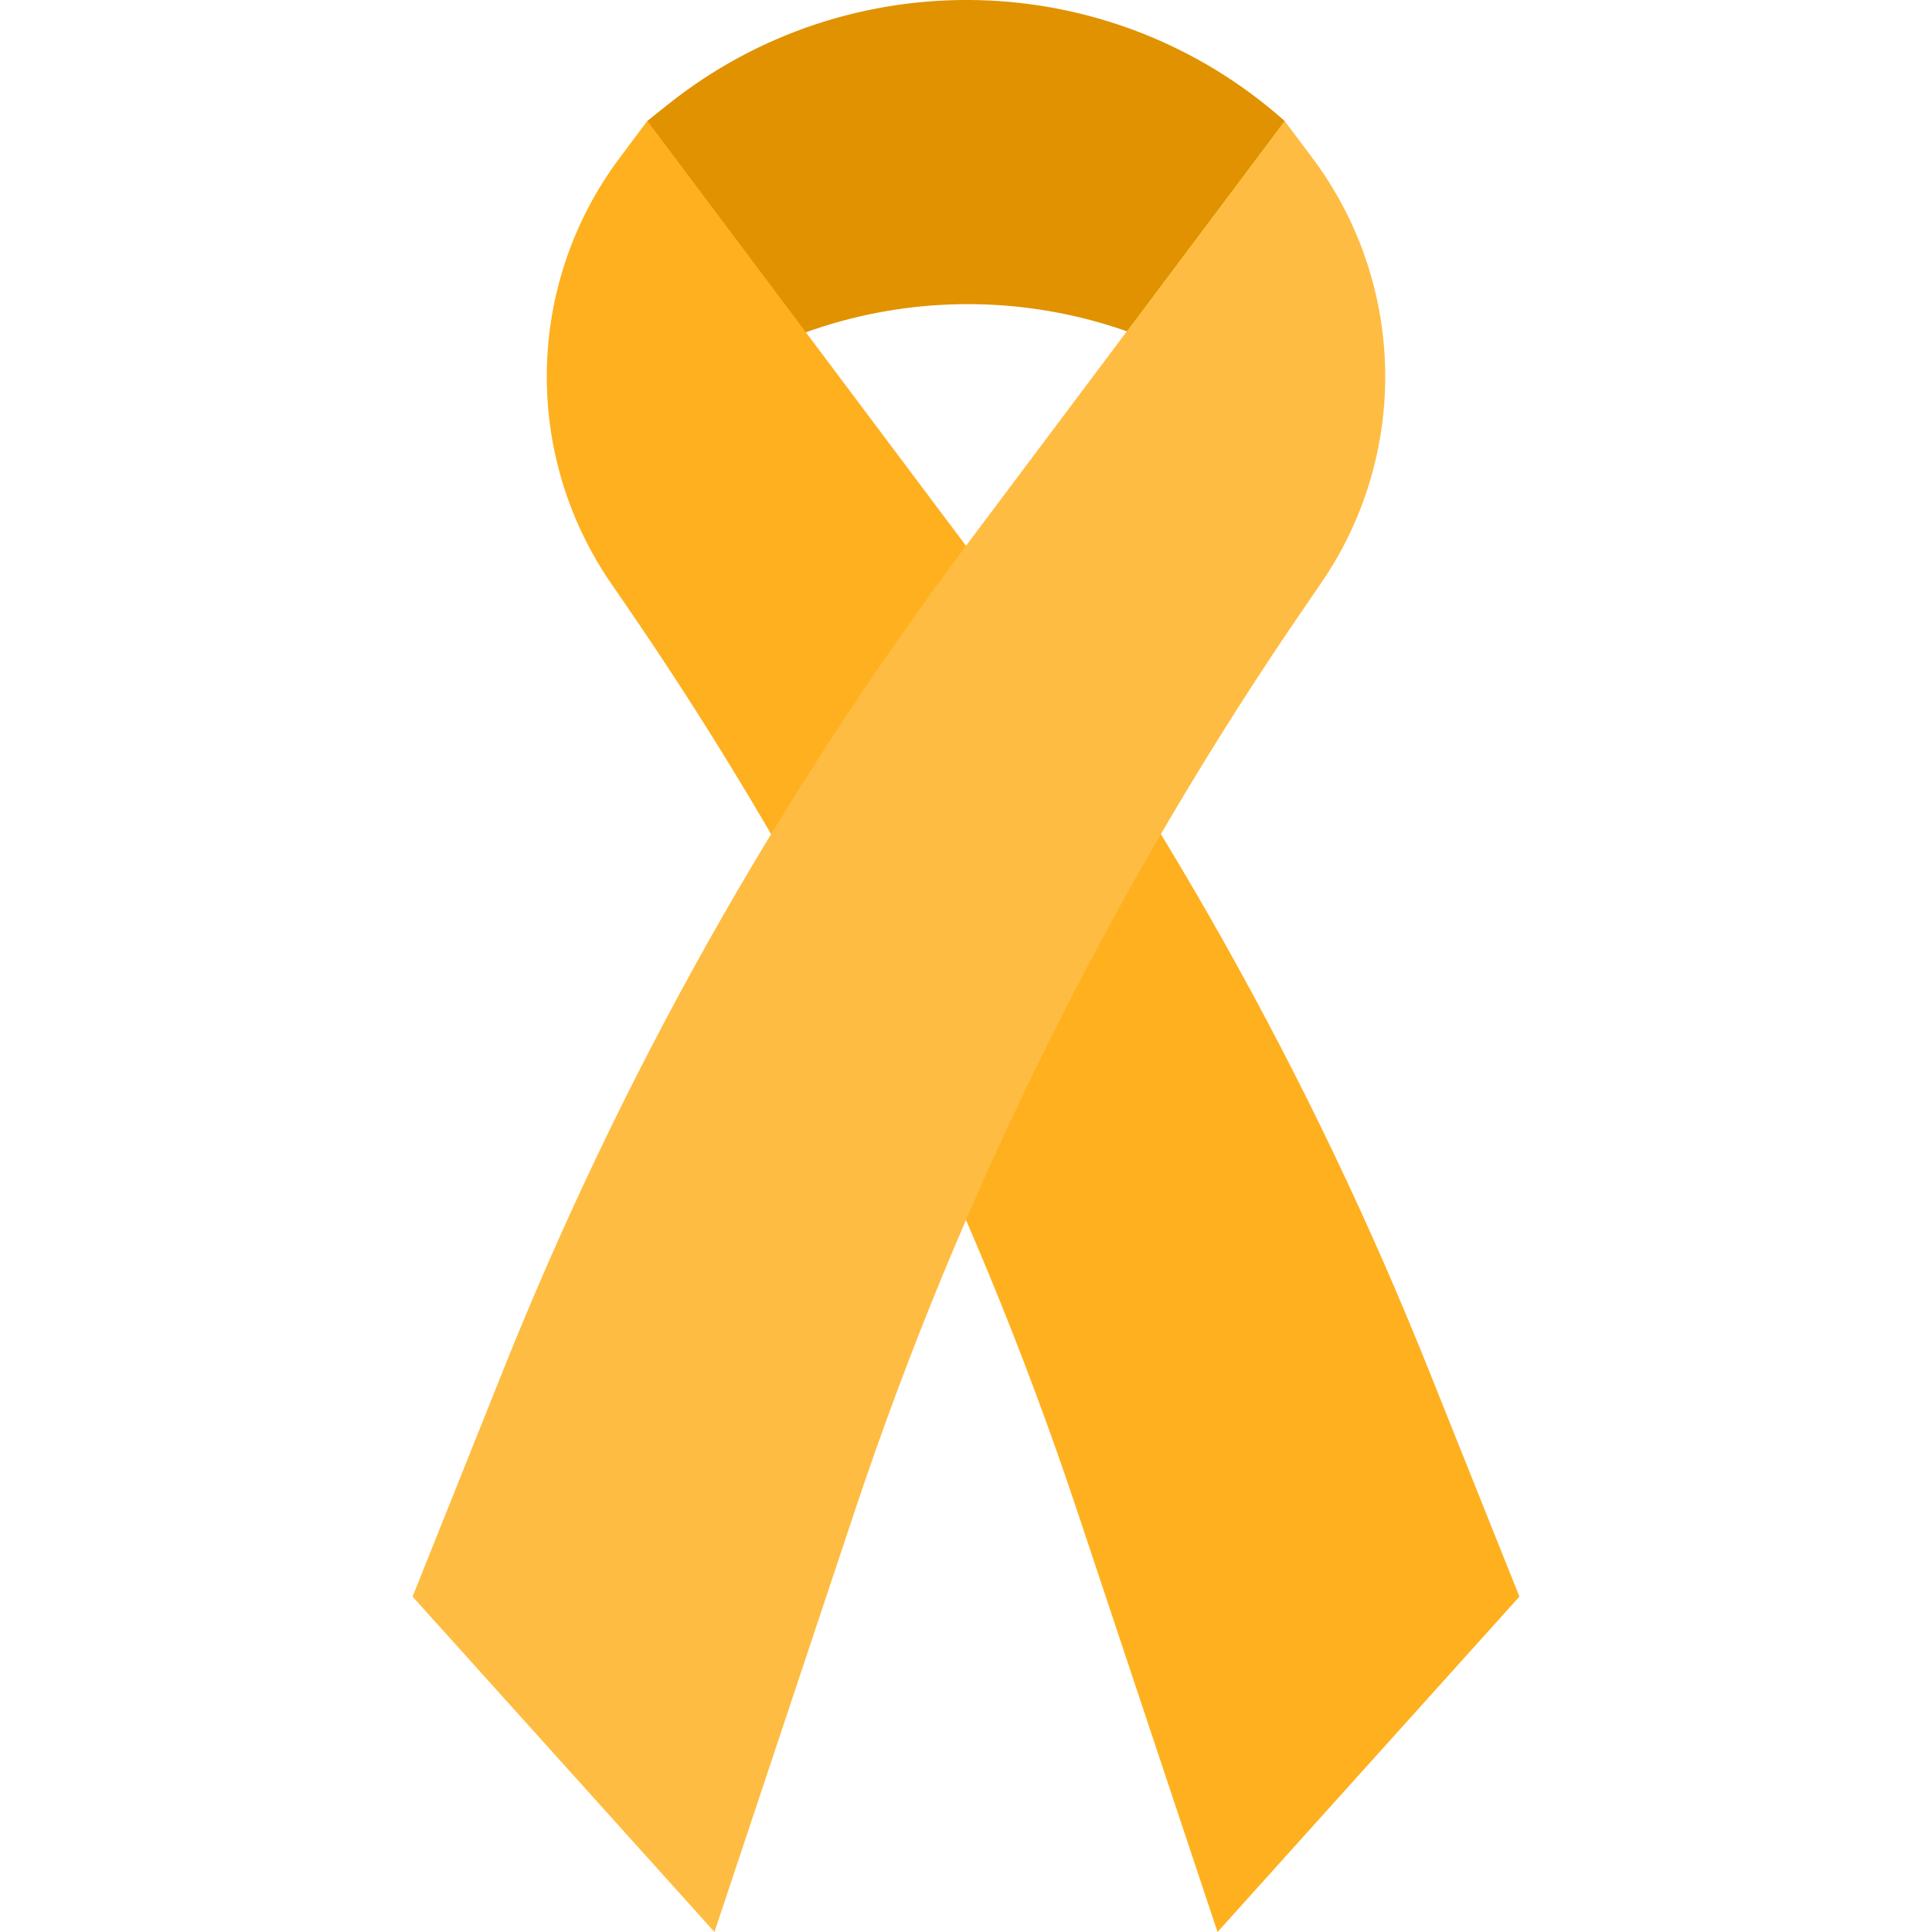
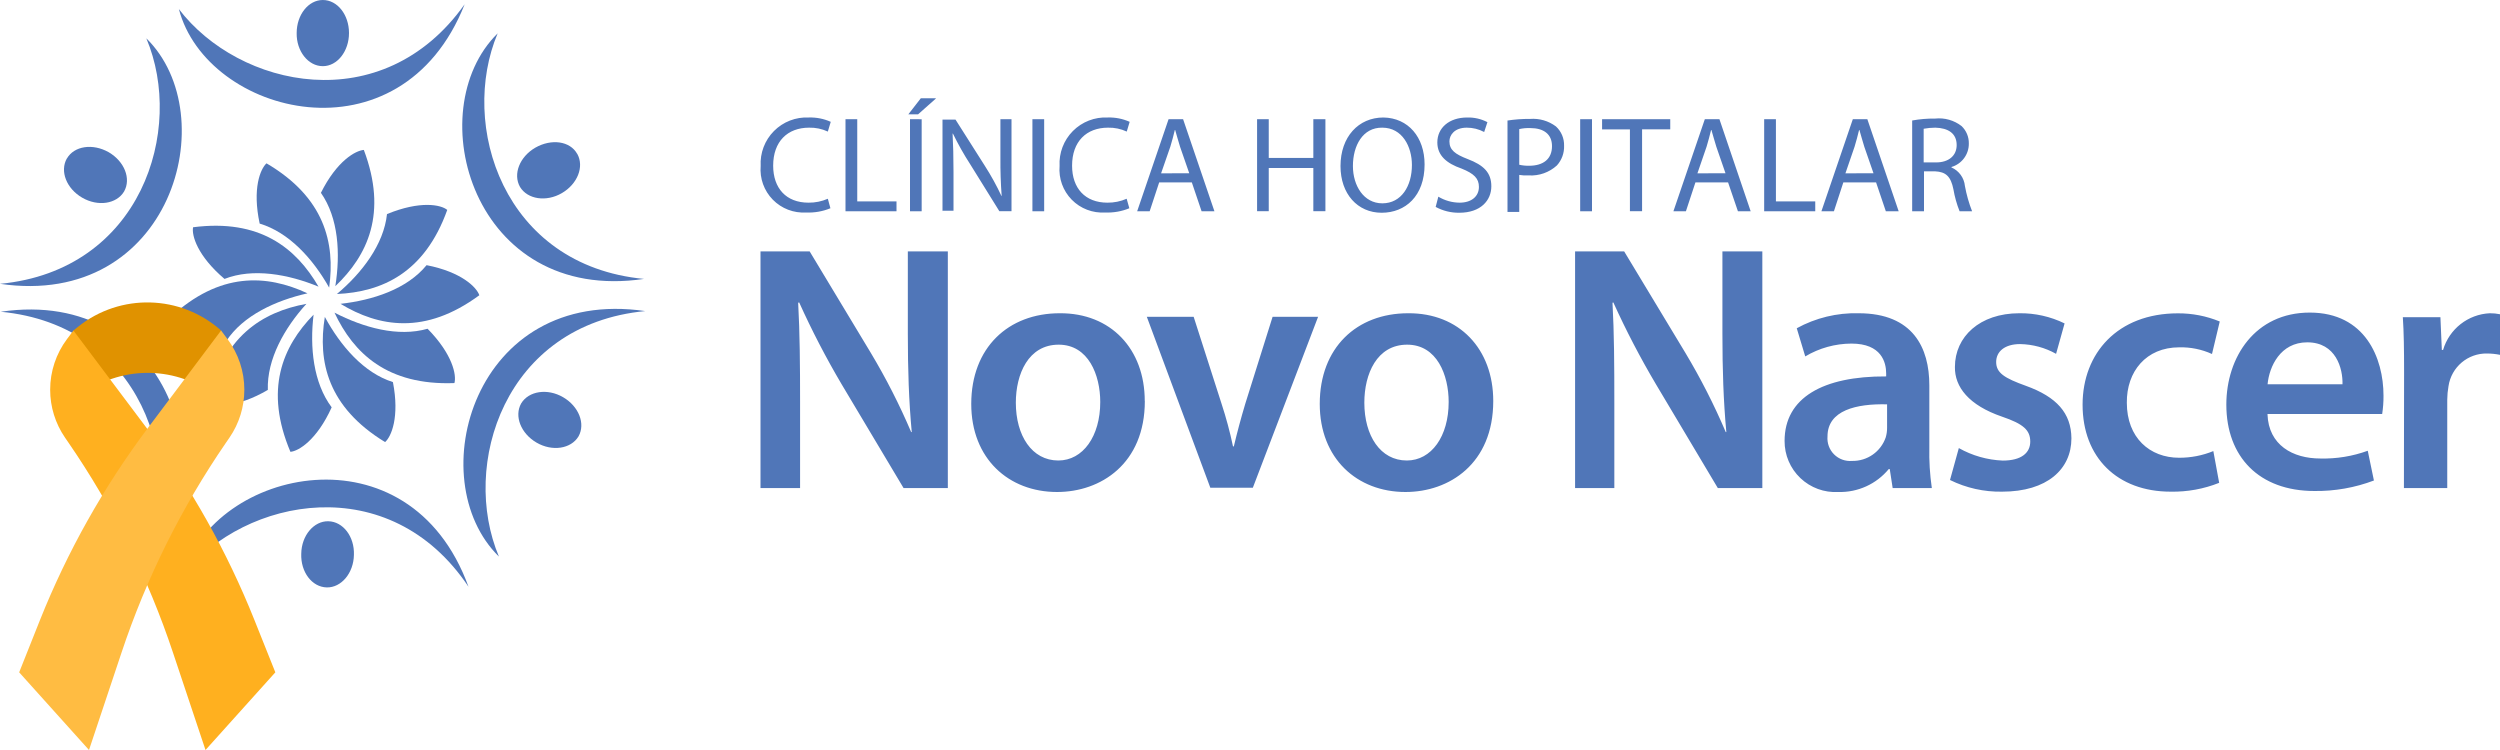
- <svg xmlns="http://www.w3.org/2000/svg" viewBox="0 0 512 512">
-   <path fill="#E09200" d="M171.56 32.05l5.31-4.25a126.89 126.89 0 01163.57 4.25v80l-6.06-4.72a126.89 126.89 0 00-150.67-3.8l-12.15 8.51z" />
-   <path fill="#FFB01F" d="M171.56 32.05l83.81 111.75A959.93 959.93 0 01378.7 363.24l23.96 59.88L322.66 512l-37.13-111.4a959.89 959.89 0 00-119.65-240.26l-3.98-5.8a96.62 96.62 0 01-17-54.73 96.62 96.62 0 0119.32-57.97z" />
-   <path fill="#FFBC42" d="M340.44 32.05L256.63 143.8A959.93 959.93 0 00133.3 363.24l-23.96 59.88L189.34 512l37.13-111.4a959.89 959.89 0 01119.65-240.26l3.98-5.8a96.62 96.62 0 0017-54.73 96.62 96.62 0 00-19.32-57.97z" />
+ <svg xmlns="http://www.w3.org/2000/svg" viewBox="0 0 300 90">
+   <g fill="#5076b8">
+     <path d="M99.65 24.99a6.84 6.84 0 01-2.91.51 5.16 5.16 0 01-5.46-5.58 5.52 5.52 0 015.78-5.82 5.97 5.97 0 012.63.52l-.35 1.17a5 5 0 00-2.25-.47c-2.58 0-4.31 1.65-4.31 4.56 0 2.71 1.56 4.44 4.24 4.44a5.63 5.63 0 002.32-.47zM101.46 14.3h1.41v9.87h4.71v1.18h-6.12zM112.3 11.83l-2.13 1.89H109l1.5-1.93h1.8zm-1.7 2.48v11.04h-1.4V14.3zM113.1 25.39V14.35h1.56l3.54 5.58a30.6 30.6 0 011.97 3.58h.03a55.04 55.04 0 01-.15-4.56V14.3h1.33v11.04h-1.46l-3.49-5.62a35.03 35.03 0 01-2.08-3.69h-.04c.07 1.37.11 2.7.11 4.56v4.7h-1.33zM125.3 14.3v11.05h-1.41V14.3zM135.52 24.99a6.84 6.84 0 01-2.9.51 5.16 5.16 0 01-5.47-5.58 5.52 5.52 0 015.78-5.82 5.97 5.97 0 012.63.52l-.35 1.17a5 5 0 00-2.25-.47c-2.58 0-4.31 1.65-4.31 4.56 0 2.71 1.57 4.44 4.24 4.44a5.63 5.63 0 002.31-.47zM139.1 21.89l-1.14 3.46h-1.5l3.77-11.05h1.74l3.76 11.05h-1.54l-1.17-3.46zm3.61-1.1l-1.1-3.17c-.23-.72-.4-1.39-.59-2.02h-.04c-.15.68-.35 1.33-.54 2l-1.11 3.2zM152.25 14.3v4.65h5.35V14.3h1.45v11.04h-1.45v-5.18h-5.35v5.18h-1.4V14.3zM170.95 19.73c0 3.8-2.31 5.8-5.15 5.8-2.9 0-4.94-2.27-4.94-5.6 0-3.51 2.16-5.83 5.15-5.83 2.98.05 4.94 2.36 4.94 5.63zm-8.6.2c0 2.35 1.3 4.47 3.53 4.47 2.29 0 3.55-2.08 3.55-4.6 0-2.2-1.15-4.48-3.55-4.48-2.35-.04-3.53 2.16-3.53 4.6zM172.6 23.6a5.02 5.02 0 002.55.72c1.46 0 2.32-.78 2.32-1.89 0-1.02-.59-1.6-2.08-2.2-1.8-.62-2.91-1.57-2.91-3.14 0-1.74 1.41-2.99 3.58-2.99a4.94 4.94 0 012.43.56l-.39 1.18a4.4 4.4 0 00-2.09-.52c-1.48 0-2.08.9-2.08 1.64 0 1.03.67 1.54 2.2 2.13 1.89.72 2.83 1.61 2.83 3.26 0 1.69-1.26 3.18-3.85 3.18a5.77 5.77 0 01-2.83-.7zM180.86 14.47a16.53 16.53 0 012.75-.2 4.58 4.58 0 013.1.9 3.03 3.03 0 01.98 2.32 3.34 3.34 0 01-.86 2.36 4.6 4.6 0 01-3.38 1.2 5.02 5.02 0 01-1.14-.06v4.44h-1.41V14.47zm1.45 5.3a4.96 4.96 0 001.18.12c1.73 0 2.75-.83 2.75-2.35 0-1.46-1.02-2.17-2.6-2.17a5.09 5.09 0 00-1.33.12zM191.04 14.3v11.05h-1.42V14.3zM195.63 15.53h-3.38V14.3h8.18v1.22h-3.38v9.82h-1.46v-9.83zM203.45 21.89l-1.14 3.46h-1.5l3.77-11.05h1.75l3.75 11.05h-1.53l-1.18-3.46zm3.61-1.1l-1.1-3.18c-.23-.72-.4-1.39-.59-2.01h-.04c-.15.67-.35 1.33-.54 2l-1.1 3.2zM211.7 14.3h1.41v9.87h4.72v1.18h-6.13zM221.2 21.89l-1.13 3.46h-1.5l3.77-11.05h1.74l3.76 11.05h-1.54l-1.17-3.46zm3.62-1.1l-1.1-3.17c-.23-.72-.4-1.39-.59-2.02h-.04c-.15.68-.35 1.33-.54 2l-1.1 3.2zM229.46 14.46a14.06 14.06 0 012.75-.23 4.4 4.4 0 013.18.9 2.82 2.82 0 01.87 2.09 2.9 2.9 0 01-2.09 2.82v.05a2.72 2.72 0 011.62 2.23 16.34 16.34 0 00.86 3.03h-1.5a13.02 13.02 0 01-.74-2.63c-.31-1.54-.9-2.1-2.2-2.16h-1.33v4.79h-1.42zm1.41 5.03h1.46c1.53 0 2.47-.82 2.47-2.08 0-1.41-1.02-2.05-2.56-2.09a8.07 8.07 0 00-1.4.13v4.04z" />
+     <g>
+       <path d="M91.26 58.57v-28.4h5.9l7.34 12.18a77.47 77.47 0 014.84 9.5h.07c-.35-3.8-.47-7.47-.47-11.78v-9.9h4.8v28.4h-5.31L101 46.12a101.47 101.47 0 01-5.1-9.83l-.12.04c.2 3.65.23 7.42.23 12.1v10.14zM137.38 48.12c0 7.54-5.3 10.92-10.53 10.92-5.82 0-10.3-4.01-10.3-10.57 0-6.75 4.44-10.88 10.62-10.88 6.12-.04 10.2 4.28 10.2 10.53zm-15.48.2c0 3.96 1.93 6.94 5.1 6.94 2.95 0 5.03-2.9 5.03-7.02 0-3.23-1.41-6.88-4.99-6.88-3.64 0-5.14 3.53-5.14 6.96zM143.24 38.02l3.34 10.41a47.95 47.95 0 011.38 5.14h.1c.4-1.69.83-3.3 1.38-5.14l3.27-10.41h5.46l-7.83 20.51h-5.1l-7.62-20.51zM179.19 48.12c0 7.54-5.3 10.92-10.53 10.92-5.81 0-10.29-4.01-10.29-10.57 0-6.75 4.43-10.88 10.61-10.88 6.12-.04 10.21 4.28 10.21 10.53zm-15.47.2c0 3.96 1.92 6.94 5.1 6.94 2.95 0 5.02-2.9 5.02-7.02 0-3.23-1.4-6.88-4.98-6.88-3.65 0-5.14 3.53-5.14 6.96zM189.01 58.57v-28.4h5.89l7.35 12.18a77.48 77.48 0 014.84 9.5h.07c-.35-3.8-.47-7.47-.47-11.78v-9.9h4.79v28.4h-5.34l-7.42-12.45a101.47 101.47 0 01-5.12-9.83l-.1.04c.2 3.65.22 7.42.22 12.1v10.14zM227.12 58.57l-.35-2.28h-.12a7.58 7.58 0 01-6.05 2.75 6.1 6.1 0 01-6.45-6.13c0-5.18 4.6-7.78 12.19-7.74v-.35c0-1.33-.55-3.59-4.17-3.59a10.89 10.89 0 00-5.54 1.54l-1.02-3.38a14.64 14.64 0 017.42-1.8c6.55 0 8.49 4.17 8.49 8.64v7.43a29.4 29.4 0 00.3 4.91zm-.67-10.05c-3.66-.09-7.15.7-7.15 3.85a2.72 2.72 0 002.94 2.94 4.18 4.18 0 004.05-2.83 3.97 3.97 0 00.16-1.15zM235.06 53.77a11.7 11.7 0 005.27 1.5c2.27 0 3.3-.95 3.3-2.28 0-1.37-.82-2.12-3.38-2.99-4-1.37-5.7-3.57-5.66-5.97 0-3.62 2.98-6.44 7.73-6.44a12.02 12.02 0 015.43 1.22l-1.02 3.65a9.16 9.16 0 00-4.32-1.17c-1.85 0-2.87.9-2.87 2.15 0 1.3.98 1.93 3.57 2.86 3.69 1.33 5.43 3.27 5.46 6.3 0 3.69-2.9 6.4-8.32 6.4A13.59 13.59 0 01234 57.6zM266.3 57.94a14.97 14.97 0 01-5.82 1.06c-6.4 0-10.57-4.1-10.57-10.44 0-6.17 4.2-10.96 11.44-10.96a13 13 0 015.02.98l-.93 3.9a8.98 8.98 0 00-3.94-.8c-3.97 0-6.32 2.91-6.28 6.65 0 4.2 2.75 6.6 6.28 6.6a10.73 10.73 0 004.1-.8zM272.1 49.72c.13 3.7 3.04 5.3 6.33 5.3a15.51 15.51 0 005.7-.93l.74 3.57a19.46 19.46 0 01-7.14 1.26c-6.64 0-10.57-4.1-10.57-10.37 0-5.7 3.46-11.04 10.01-11.04 6.65 0 8.85 5.45 8.85 9.97a13.72 13.72 0 01-.16 2.2H272.1zm9-3.61c.05-1.89-.78-5.03-4.23-5.03-3.23 0-4.56 2.9-4.76 5.03zM288.49 44.65c0-2.78-.03-4.75-.15-6.59h4.51l.17 3.93h.15a6.15 6.15 0 015.61-4.4 5.83 5.83 0 011.22.12v4.87a8.02 8.02 0 00-1.54-.16 4.59 4.59 0 00-4.64 3.92 9.76 9.76 0 00-.15 1.62v10.61h-5.2z" />
+     </g>
+   </g>
+   <g fill="#5076b8">
+     <path d="M21.45 1.07c7.2 9.46 24.44 13.35 34.31-.56-7.67 19.37-30.97 13.36-34.3.56" />
+     <path d="M38.74 7.94c1.73 0 3.14-1.78 3.14-3.98S40.48 0 38.74 0c-1.73 0-3.14 1.77-3.14 3.97-.04 2.15 1.37 3.97 3.14 3.97M21.97 68.95c7.46-9.28 24.78-12.7 34.25 1.46-7.1-19.53-30.56-14.15-34.25-1.46" />
+     <path d="M39.21 70.49c1.73.04 3.22-1.7 3.26-3.9.08-2.2-1.3-4-3.07-4.04-1.72-.04-3.22 1.69-3.25 3.9-.08 2.2 1.29 4 3.06 4.04M17.56 4.6C22.2 15.56 16.96 32.45 0 34.06c20.55 3 27-20.2 17.56-29.46" />
+     <path d="M8.02 19.02c-.86 1.53-.04 3.61 1.84 4.7 1.89 1.1 4.13.76 5.03-.74.87-1.54.04-3.61-1.84-4.71-1.93-1.1-4.16-.75-5.02.75M17.64 66.87c4.64-10.96-.62-27.85-17.56-29.46 20.59-3.03 27 20.2 17.56 29.46" />
+     <path d="M8.09 52.41c-.86-1.53-.04-3.61 1.84-4.7 1.89-1.1 4.13-.76 5.03.74.87 1.54.04 3.61-1.84 4.71-1.89 1.1-4.12.79-5.02-.75M59.72 4c-4.63 10.96.62 27.86 17.56 29.47C56.73 36.5 50.29 13.27 59.72 4" />
+     <path d="M69.27 18.46c.86 1.54.03 3.62-1.84 4.71-1.88 1.1-4.13.75-5.03-.74-.87-1.54-.04-3.62 1.84-4.71 1.93-1.1 4.16-.8 5.02.74M59.87 66.79c-4.63-10.96.63-27.85 17.56-29.46-20.58-3-27 20.2-17.56 29.46" />
+     <path d="M69.42 52.37c.86-1.53.03-3.61-1.84-4.7-1.88-1.1-4.13-.76-5.04.74-.86 1.53-.03 3.61 1.84 4.7 1.88 1.1 4.13.76 5.04-.74M39.49 34.5c-1.93-3.43-4.8-6.61-8.33-7.67-.9-4.2.08-6.55.82-7.23 6.97 4.09 8.26 9.55 7.52 14.9" />
+     <path d="M40.24 34.34c.62-3.9.39-8.17-1.73-11.2 1.92-3.85 4.16-5.07 5.15-5.15 2.86 7.58.47 12.65-3.42 16.35" />
+     <path d="M40.43 35.28c3-2.52 5.62-5.94 6.01-9.59 3.98-1.64 6.48-1.13 7.23-.5-2.71 7.57-7.85 9.85-13.24 10.09" />
+     <path d="M40.86 36.46c3.9-.44 7.98-1.77 10.33-4.64 4.2.82 6.01 2.66 6.33 3.61-6.52 4.8-12.06 3.81-16.66 1.03" />
+     <path d="M40.14 37.52c3.5 1.8 7.62 2.95 11.17 1.93 3.02 3.07 3.49 5.58 3.22 6.52-8.06.3-12.1-3.58-14.39-8.45" />
+     <path d="M38.98 38.03c1.88 3.47 4.67 6.72 8.17 7.82.82 4.2-.2 6.56-.94 7.2-6.89-4.2-8.1-9.67-7.23-15.02" />
+     <path d="M37.63 37.76c-.47 3.89-.04 8.17 2.17 11.12-1.77 3.92-3.97 5.26-4.95 5.34-3.14-7.43-.98-12.61 2.78-16.46" />
+     <path d="M36.77 36.46c-2.63 2.9-4.75 6.63-4.63 10.33-3.7 2.16-6.25 2-7.11 1.5 1.65-7.9 6.45-10.86 11.74-11.83" />
+     <path d="M36.9 35.2c-3.82.86-7.74 2.66-9.75 5.73-4.28-.36-6.25-1.96-6.68-2.87 5.89-5.45 11.51-5.15 16.43-2.86" />
+     <path d="M38.23 34.4c-3.62-1.49-7.87-2.27-11.29-.93-3.25-2.76-3.96-5.23-3.77-6.2 7.98-1.03 12.34 2.46 15.06 7.14" />
+   </g>
+   <path fill="#e09200" d="M8.81 39.66l.56-.45a13.3 13.3 0 0117.16.45v8.39l-.64-.5a13.3 13.3 0 00-15.8-.4l-1.28.9z" />
+   <path fill="#ffb01f" d="M8.81 39.66l8.8 11.72A100.69 100.69 0 0130.53 74.4l2.51 6.28L24.66 90l-3.9-11.68a100.68 100.68 0 00-12.54-25.2l-.42-.61a10.13 10.13 0 01-1.78-5.74 10.13 10.13 0 012.02-6.08z" />
+   <path fill="#ffbc42" d="M26.53 39.66l-8.8 11.72A100.69 100.69 0 004.8 74.4L2.3 80.68 10.68 90l3.9-11.68a100.68 100.68 0 0112.54-25.2l.42-.61a10.13 10.13 0 001.78-5.74 10.13 10.13 0 00-2.02-6.08z" />
</svg>
